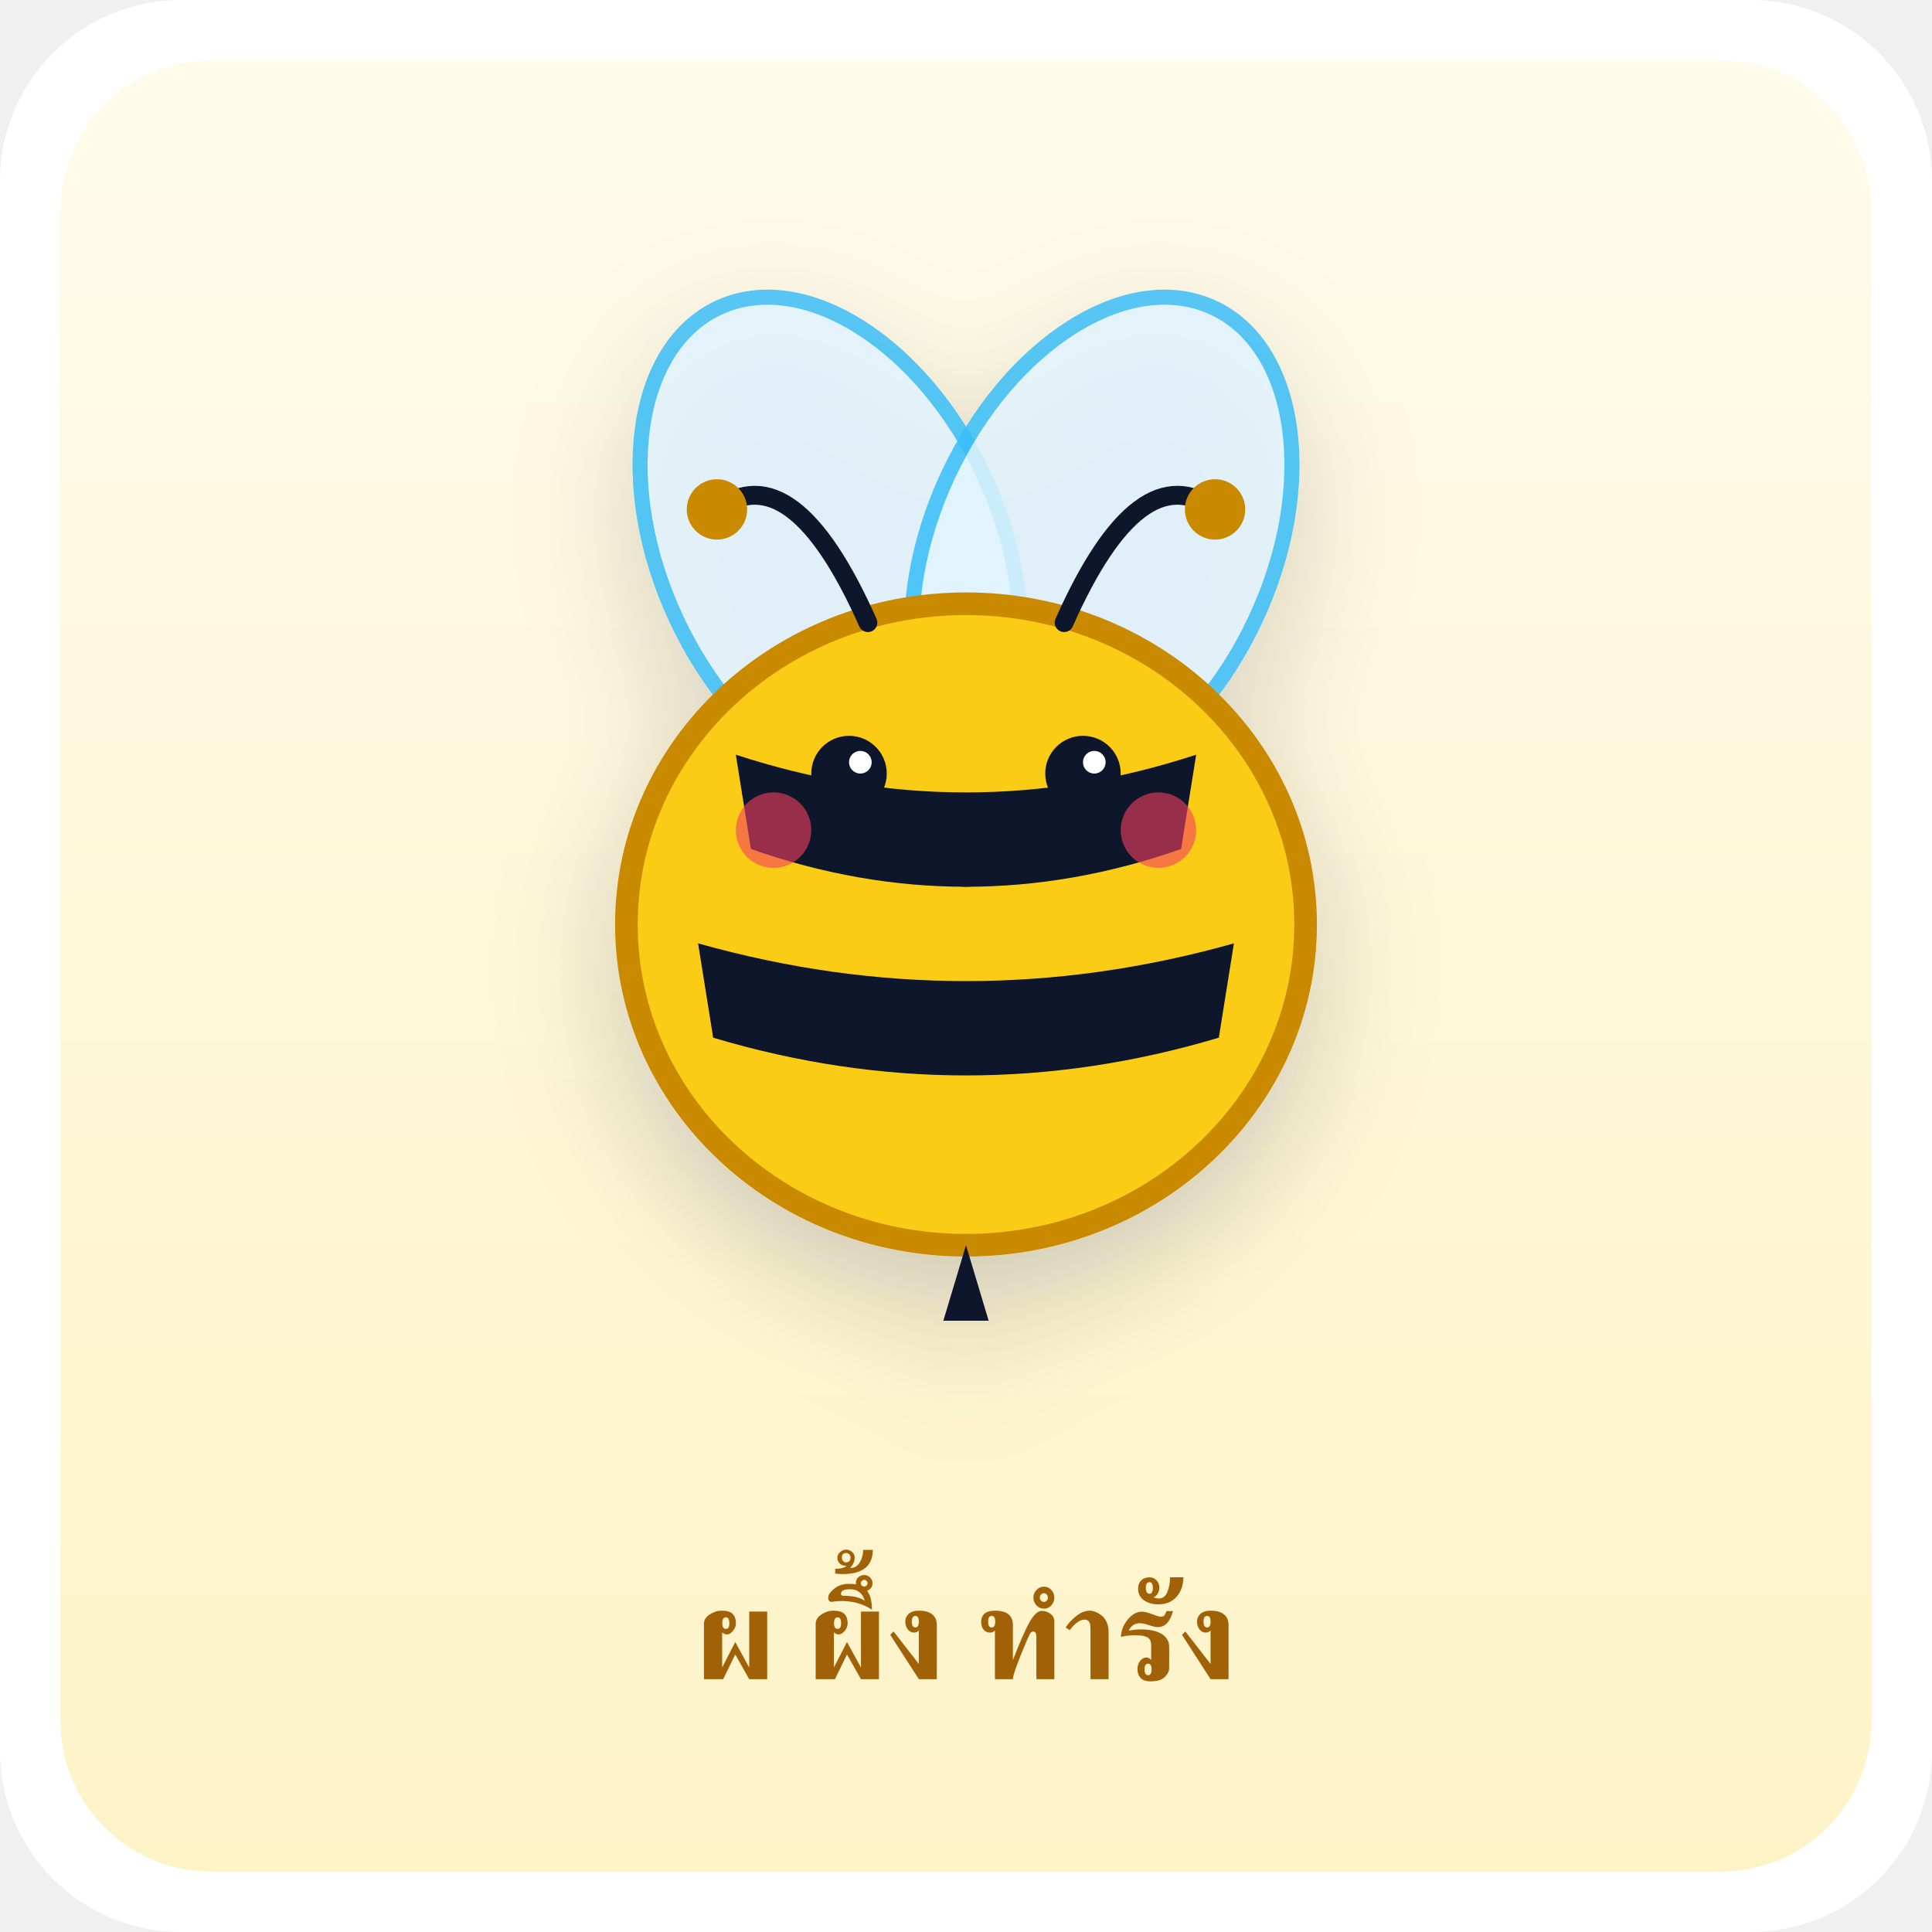
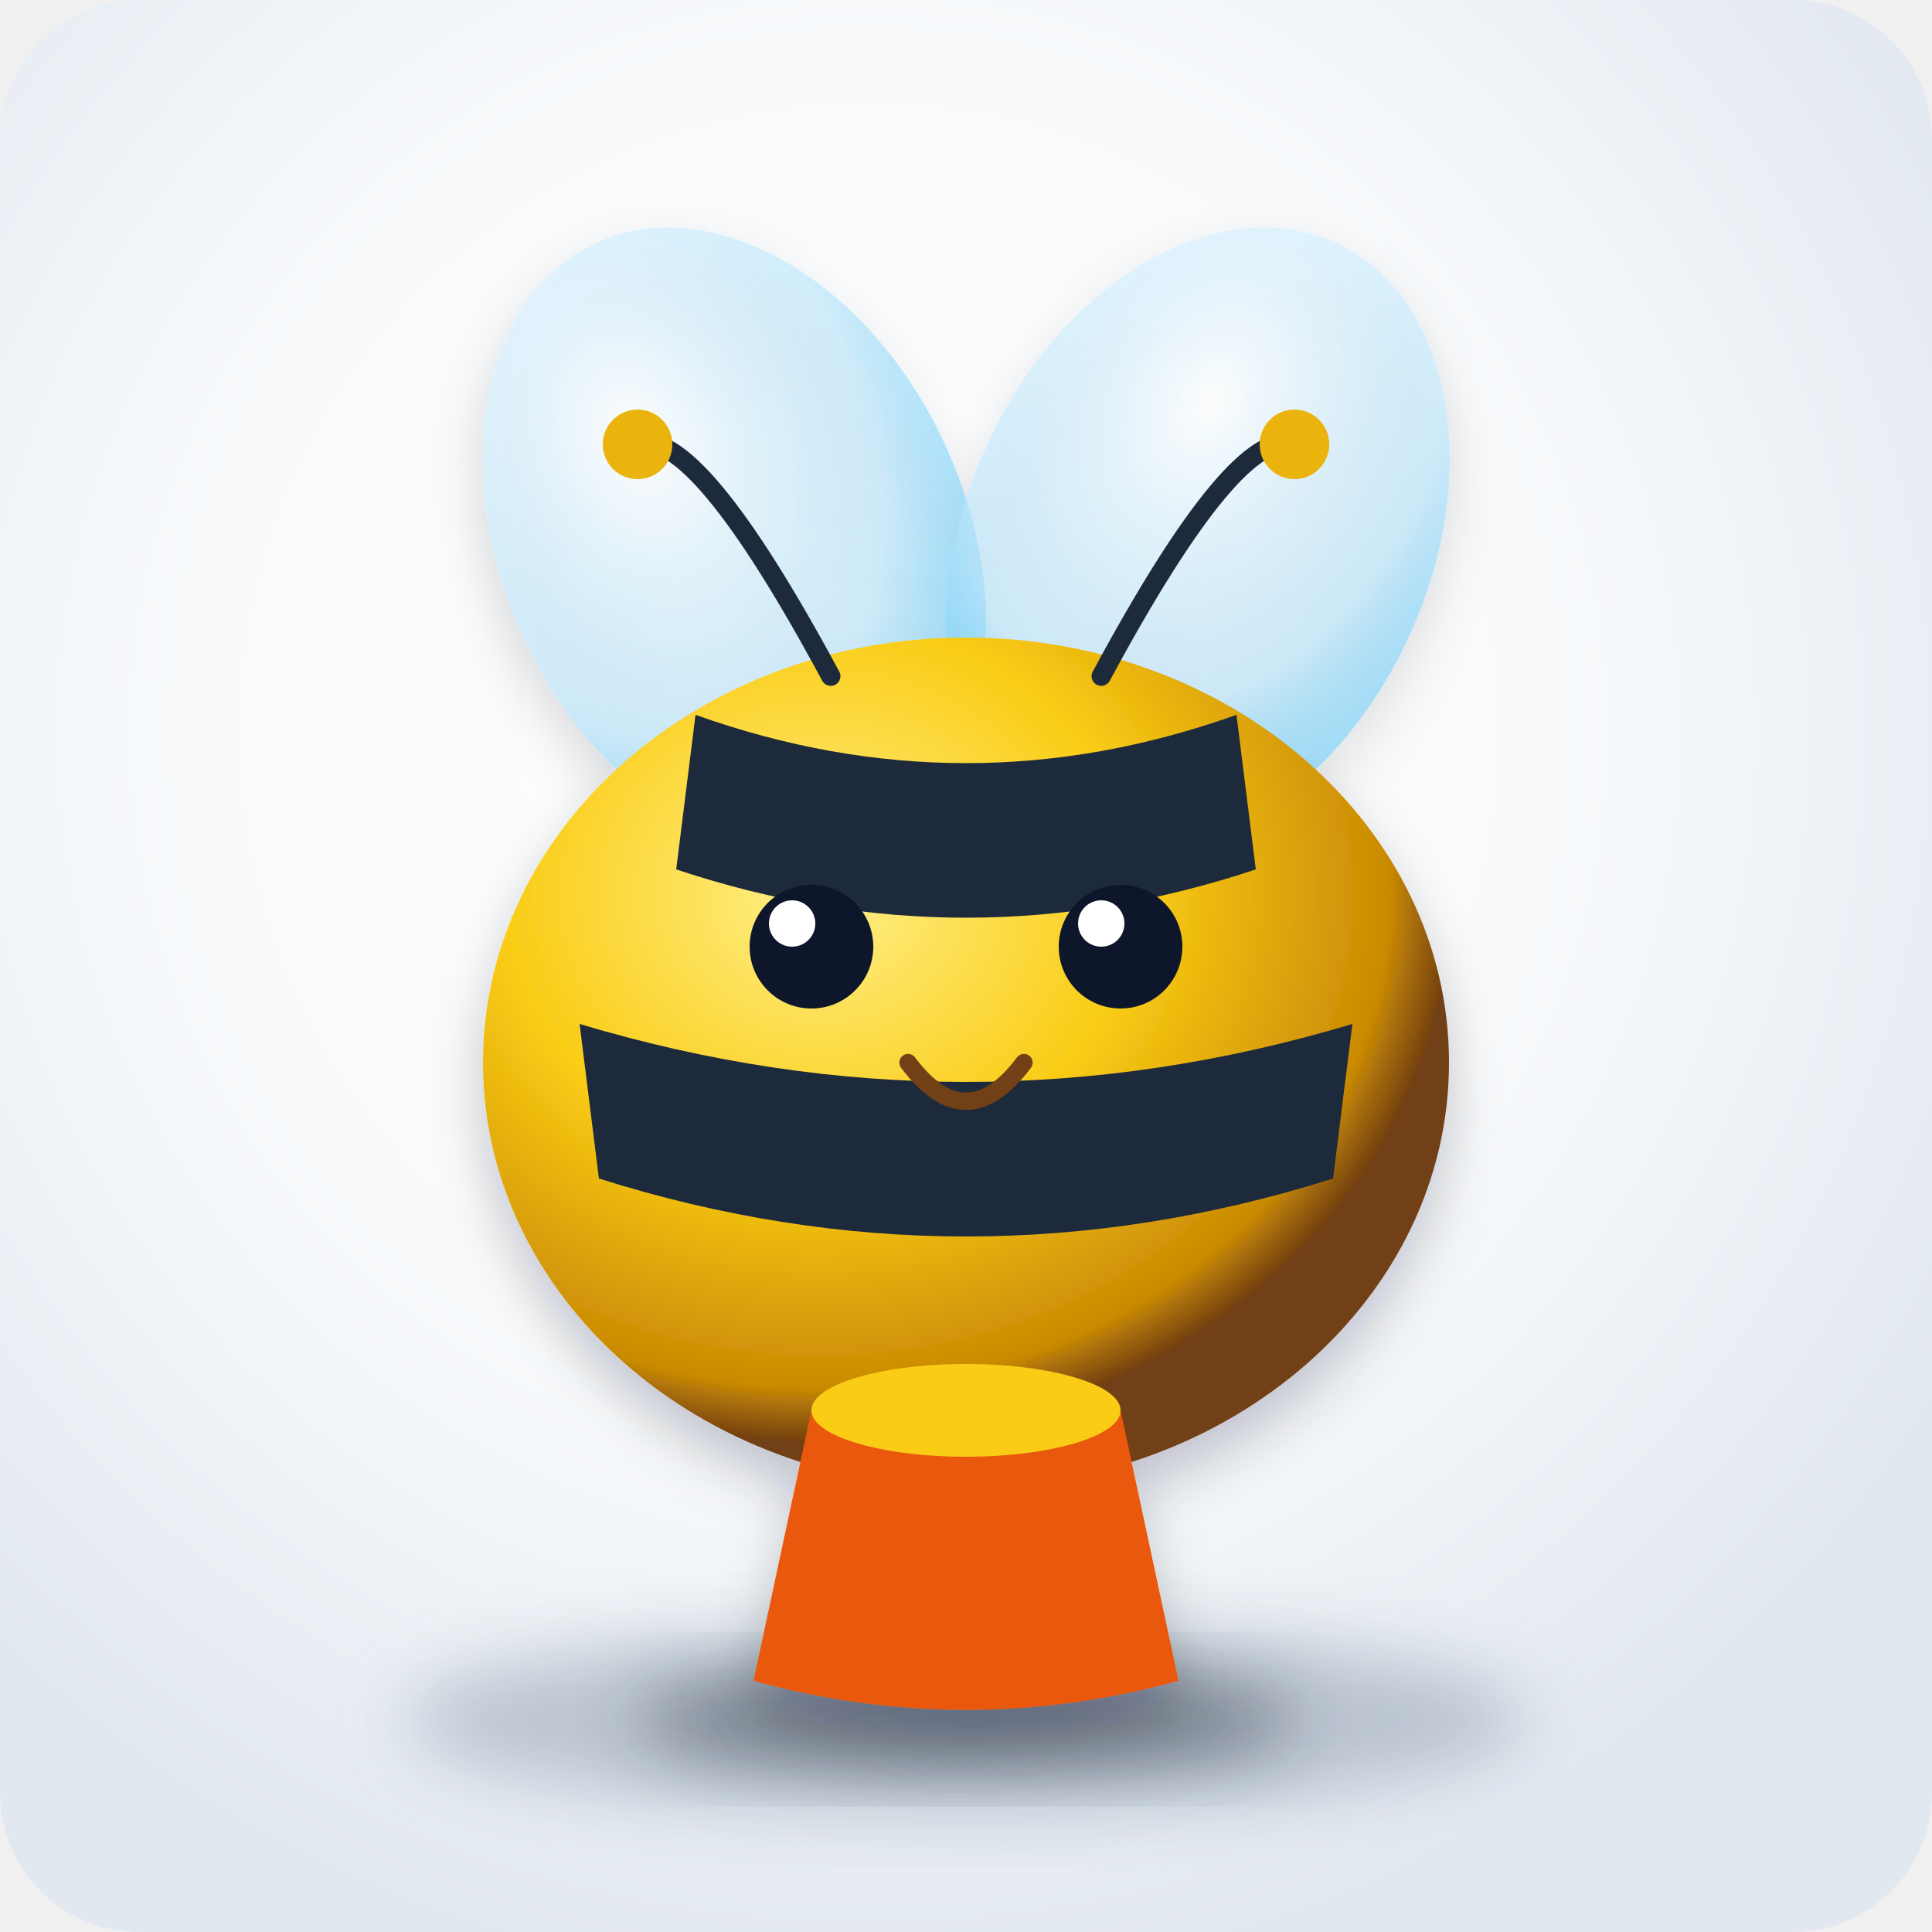
- <svg xmlns="http://www.w3.org/2000/svg" viewBox="0 0 512 512" width="100%" height="100%">
+ <svg xmlns="http://www.w3.org/2000/svg" viewBox="0 0 500 500" width="100%" height="100%">
  <defs>
-     <filter id="dropShadow" x="-15%" y="-15%" width="130%" height="130%">
-       <feDropShadow dx="0" dy="12" stdDeviation="16" flood-color="#0f172a" flood-opacity="0.18" />
+     <radialGradient id="bgGlow" cx="45%" cy="38%" r="65%">
+       <stop offset="0%" stop-color="#ffffff" />
+       <stop offset="55%" stop-color="#f8fafc" />
+       <stop offset="100%" stop-color="#e2e8f0" />
+     </radialGradient>
+     <filter id="groundShadow" x="-30%" y="-30%" width="160%" height="160%">
+       <feGaussianBlur stdDeviation="9" />
+     </filter>
+     <filter id="clayShadow" x="-25%" y="-25%" width="150%" height="150%">
+       <feDropShadow dx="0" dy="7" stdDeviation="7" flood-color="#0f172a" flood-opacity="0.22" />
    </filter>
    <filter id="softGlow" x="-20%" y="-20%" width="140%" height="140%">
-       <feGaussianBlur stdDeviation="8" result="blur" />
+       <feGaussianBlur stdDeviation="3" result="blur" />
      <feComposite in="SourceGraphic" in2="blur" operator="over" />
    </filter>
-     <linearGradient id="bgWarm" x1="0" y1="0" x2="0" y2="1">
-       <stop offset="0%" stop-color="#fffbeb" />
-       <stop offset="100%" stop-color="#fef3c7" />
-     </linearGradient>
-     <linearGradient id="bgSky" x1="0" y1="0" x2="0" y2="1">
-       <stop offset="0%" stop-color="#f0f9ff" />
-       <stop offset="100%" stop-color="#e0f2fe" />
-     </linearGradient>
-     <linearGradient id="bgRose" x1="0" y1="0" x2="0" y2="1">
-       <stop offset="0%" stop-color="#fff1f2" />
-       <stop offset="100%" stop-color="#ffe4e6" />
-     </linearGradient>
-     <linearGradient id="bgEmerald" x1="0" y1="0" x2="0" y2="1">
-       <stop offset="0%" stop-color="#ecfdf5" />
-       <stop offset="100%" stop-color="#d1fae5" />
-     </linearGradient>
-     <linearGradient id="bgPurple" x1="0" y1="0" x2="0" y2="1">
-       <stop offset="0%" stop-color="#faf5ff" />
-       <stop offset="100%" stop-color="#f3e8ff" />
-     </linearGradient>
+     <radialGradient id="beeYellow" cx="35%" cy="30%" r="65%">
+       <stop offset="0%" stop-color="#fef08a" />
+       <stop offset="50%" stop-color="#facc15" />
+       <stop offset="90%" stop-color="#ca8a04" />
+       <stop offset="100%" stop-color="#713f12" />
+     </radialGradient>
+     <radialGradient id="wingGlow" cx="40%" cy="30%" r="70%">
+       <stop offset="0%" stop-color="#ffffff" stop-opacity="0.9" />
+       <stop offset="70%" stop-color="#bae6fd" stop-opacity="0.6" />
+       <stop offset="100%" stop-color="#38bdf8" stop-opacity="0.4" />
+     </radialGradient>
  </defs>
-   <rect width="512" height="512" rx="48" fill="#ffffff" />
-   <rect x="16" y="16" width="480" height="480" rx="40" fill="url(#bgWarm)" />
-   <g filter="url(#dropShadow)">
-     <ellipse cx="220" cy="145" rx="45" ry="70" transform="rotate(-25, 220, 145)" fill="#e0f2fe" opacity="0.85" stroke="#38bdf8" stroke-width="4" />
-     <ellipse cx="292" cy="145" rx="45" ry="70" transform="rotate(25, 292, 145)" fill="#e0f2fe" opacity="0.85" stroke="#38bdf8" stroke-width="4" />
-     <ellipse cx="256" cy="245" rx="90" ry="85" fill="#facc15" stroke="#ca8a04" stroke-width="6" />
-     <path d="M 195 200 Q 256 220 317 200 L 313 225 Q 256 245 199 225 Z" fill="#0f172a" />
-     <path d="M 185 250 Q 256 270 327 250 L 323 275 Q 256 295 189 275 Z" fill="#0f172a" />
-     <polygon points="256,330 250,350 262,350" fill="#0f172a" />
-     <circle cx="225" cy="205" r="10" fill="#0f172a" />
-     <circle cx="228" cy="202" r="3" fill="#ffffff" />
-     <circle cx="287" cy="205" r="10" fill="#0f172a" />
-     <circle cx="290" cy="202" r="3" fill="#ffffff" />
-     <circle cx="205" cy="220" r="10" fill="#f43f5e" opacity="0.6" />
-     <circle cx="307" cy="220" r="10" fill="#f43f5e" opacity="0.6" />
-     <path d="M 242 225 Q 256 240 270 225" fill="none" stroke="#0f172a" stroke-width="5" stroke-linecap="round" />
-     <path d="M 230 165 Q 210 120 190 135" fill="none" stroke="#0f172a" stroke-width="5" stroke-linecap="round" />
-     <circle cx="190" cy="135" r="8" fill="#ca8a04" />
-     <path d="M 282 165 Q 302 120 322 135" fill="none" stroke="#0f172a" stroke-width="5" stroke-linecap="round" />
-     <circle cx="322" cy="135" r="8" fill="#ca8a04" />
+   <rect width="500" height="500" rx="36" fill="url(#bgGlow)" />
+   <ellipse cx="250" cy="445" rx="145" ry="24" fill="#64748b" opacity="0.35" filter="url(#groundShadow)" />
+   <ellipse cx="250" cy="445" rx="85" ry="14" fill="#1e293b" opacity="0.45" filter="url(#groundShadow)" />
+   <g filter="url(#clayShadow)">
+     <ellipse cx="190" cy="140" rx="60" ry="85" transform="rotate(-25 190 140)" fill="url(#wingGlow)" />
+     <ellipse cx="310" cy="140" rx="60" ry="85" transform="rotate(25 310 140)" fill="url(#wingGlow)" />
+     <ellipse cx="250" cy="275" rx="125" ry="110" fill="url(#beeYellow)" />
+     <path d="M 180 185 Q 250 210 320 185 L 325 225 Q 250 250 175 225 Z" fill="#1e293b" />
+     <path d="M 150 265 Q 250 295 350 265 L 345 305 Q 250 335 155 305 Z" fill="#1e293b" />
+     <path d="M 215 175 Q 180 110 165 115" fill="none" stroke="#1e293b" stroke-width="5" stroke-linecap="round" />
+     <circle cx="165" cy="115" r="9" fill="#eab308" />
+     <path d="M 285 175 Q 320 110 335 115" fill="none" stroke="#1e293b" stroke-width="5" stroke-linecap="round" />
+     <circle cx="335" cy="115" r="9" fill="#eab308" />
+     <circle cx="210" cy="245" r="16" fill="#0f172a" />
+     <circle cx="290" cy="245" r="16" fill="#0f172a" />
+     <circle cx="205" cy="239" r="6" fill="#ffffff" />
+     <circle cx="285" cy="239" r="6" fill="#ffffff" />
+     <path d="M 235 275 Q 250 295 265 275" fill="none" stroke="#713f12" stroke-width="4.5" stroke-linecap="round" />
+     <path d="M 210 365 Q 250 350 290 365 L 305 435 Q 250 450 195 435 Z" fill="#ea580c" />
+     <ellipse cx="250" cy="365" rx="40" ry="12" fill="#facc15" />
  </g>
-   <text x="256" y="445" font-family="'Sarabun', sans-serif" font-size="34" font-weight="bold" fill="#a16207" text-anchor="middle">ผ ผึ้ง ทำรัง</text>
</svg>
